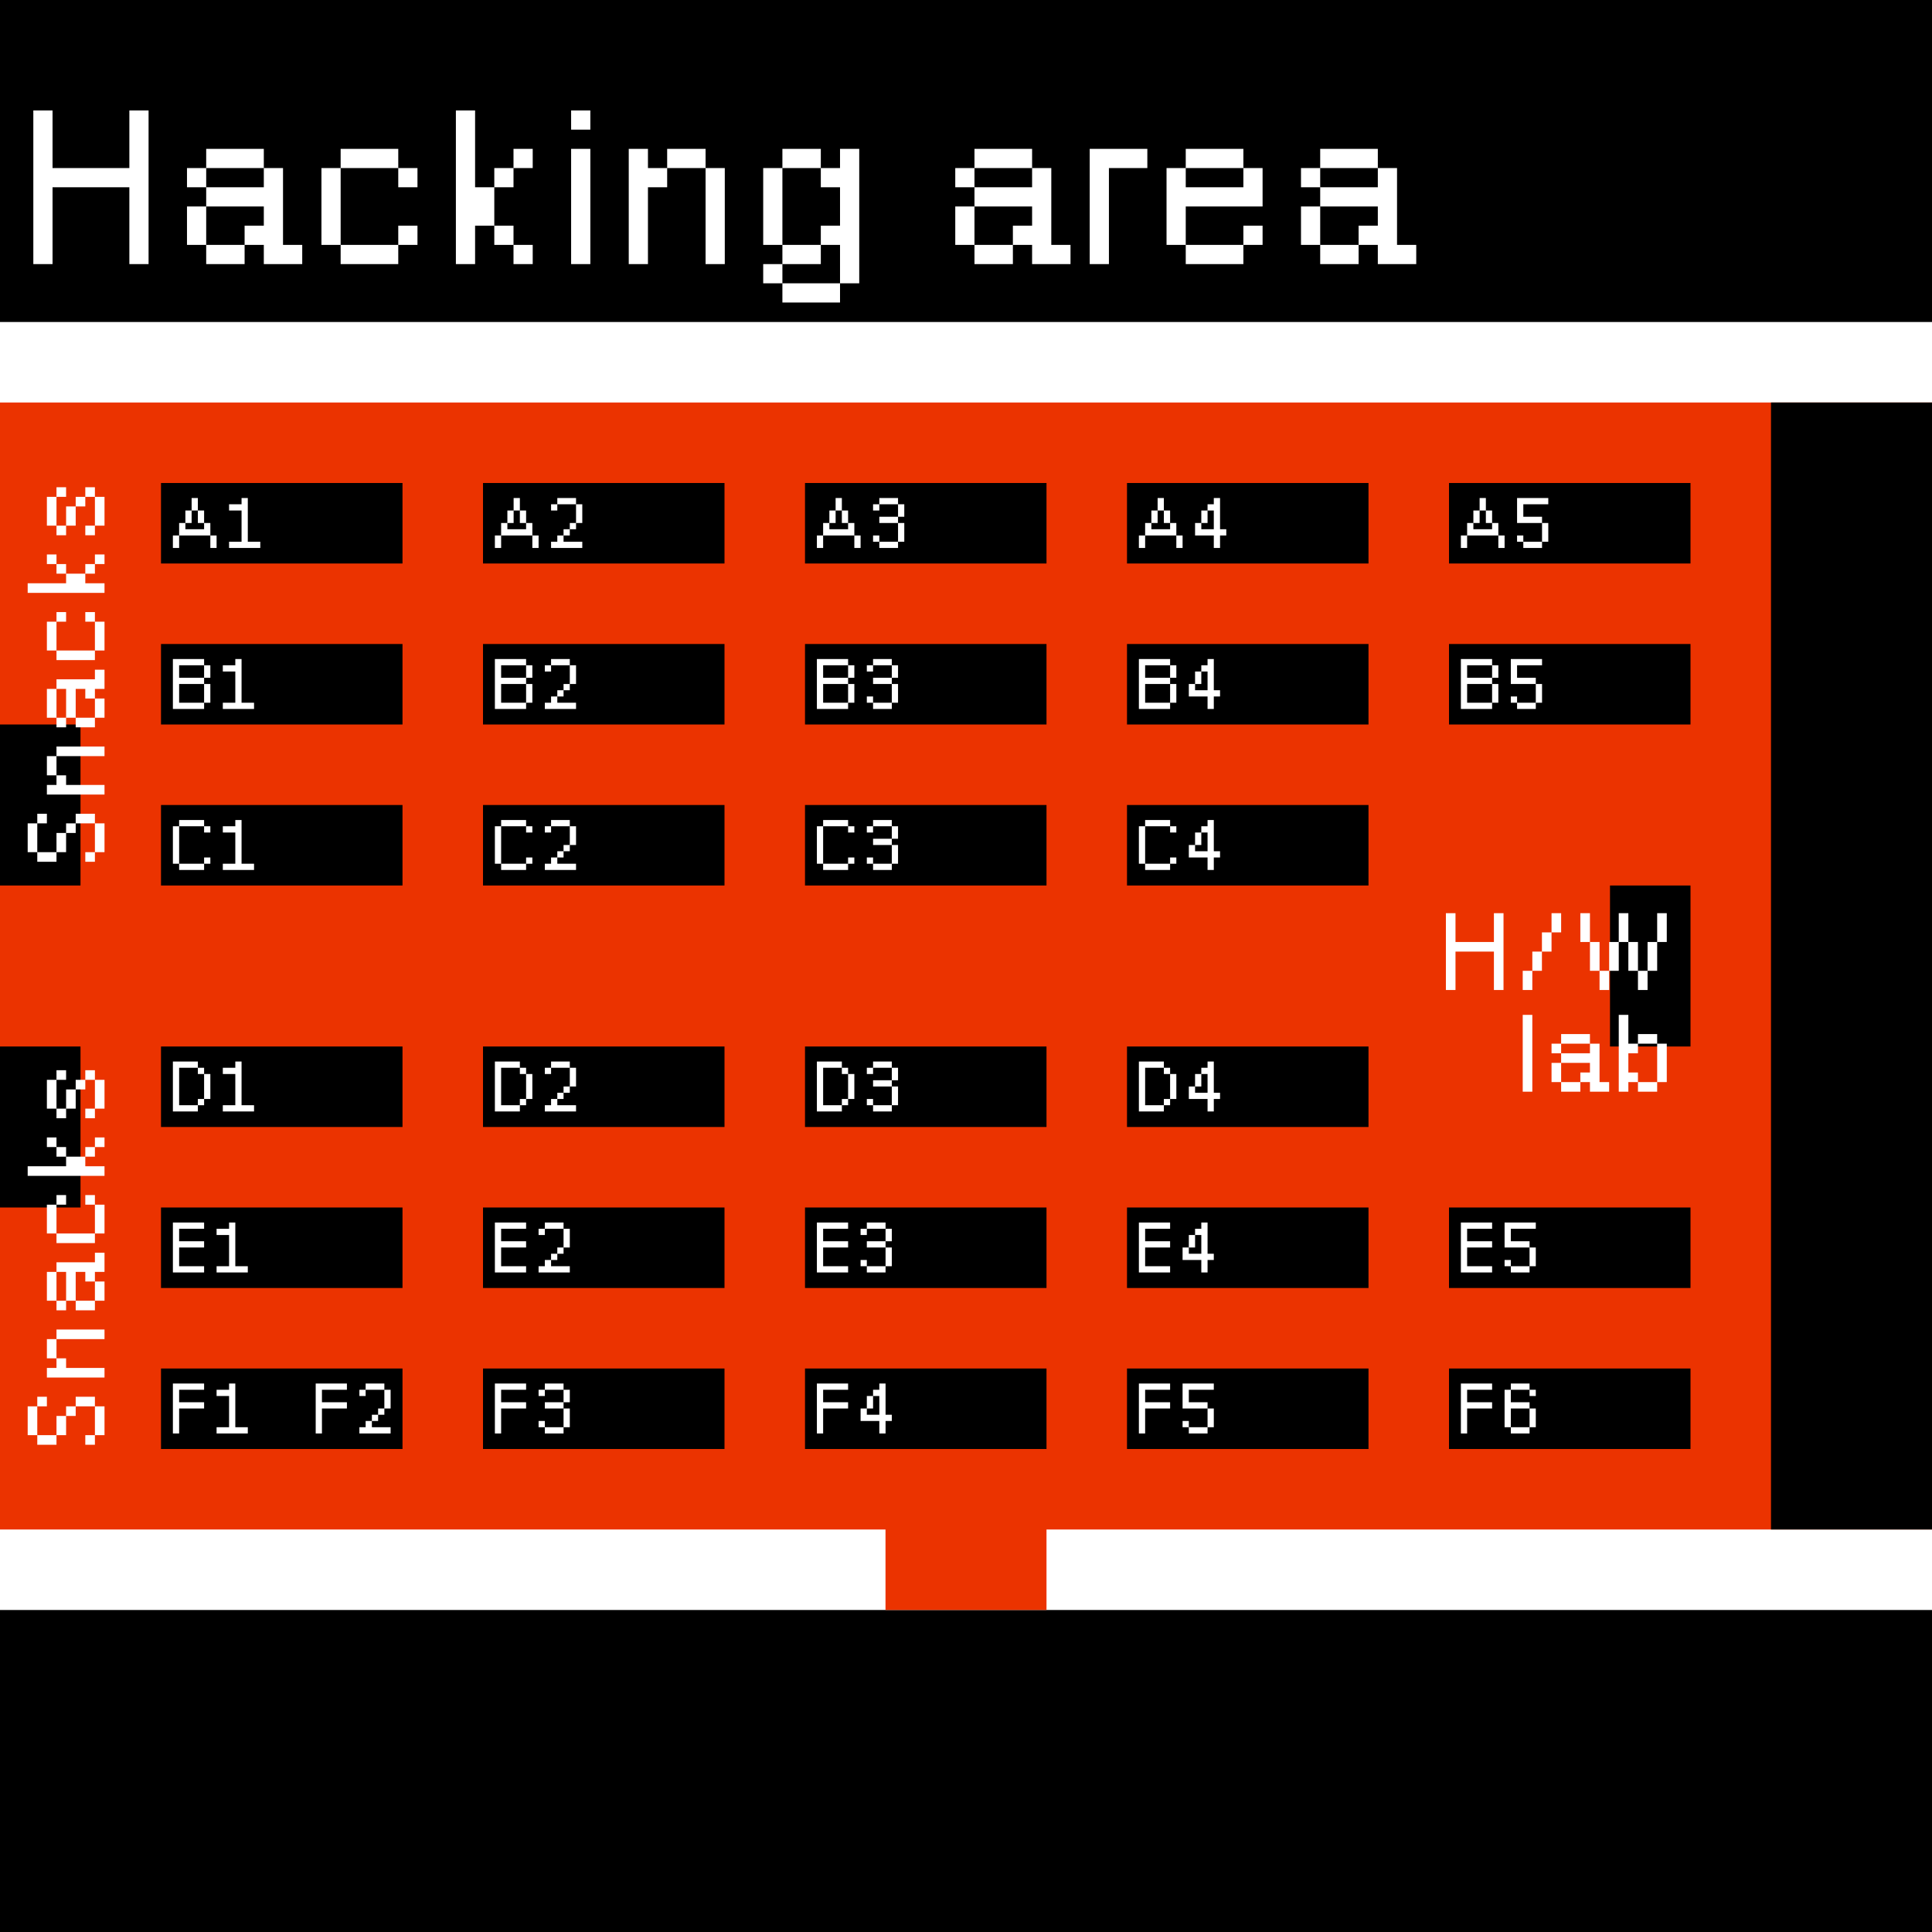
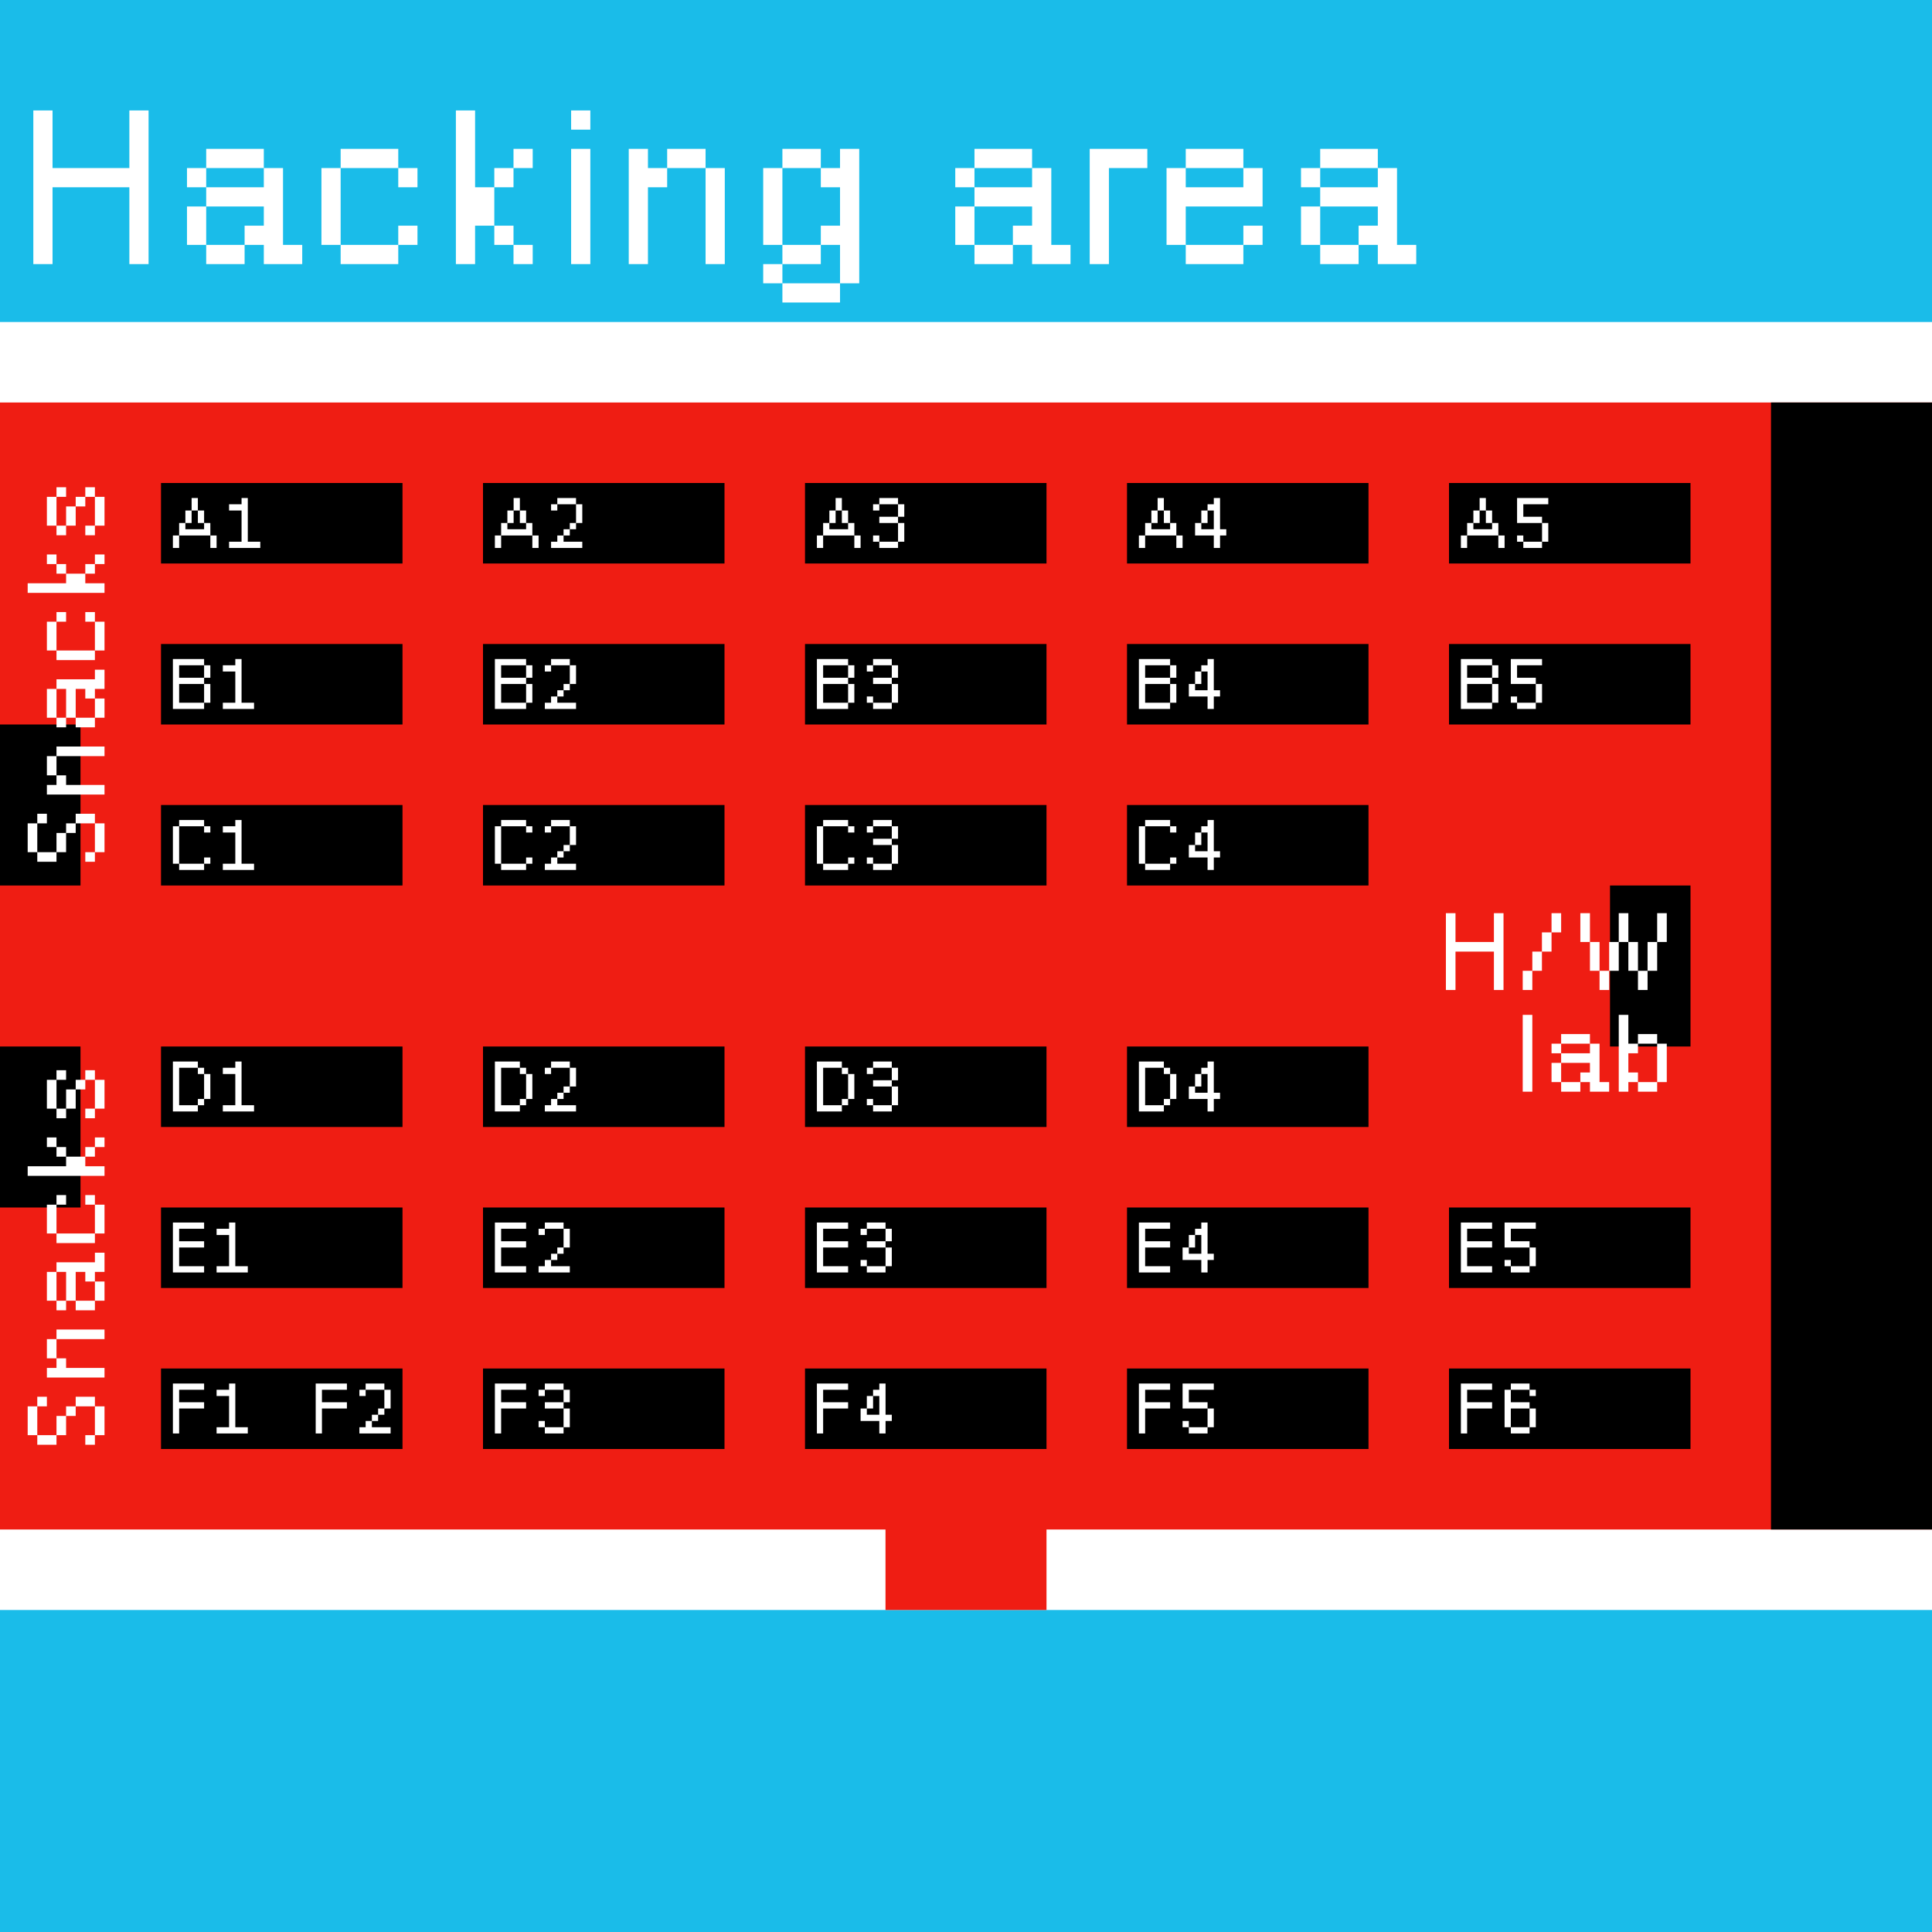
<svg xmlns="http://www.w3.org/2000/svg" version="1.1" viewBox="0 0 684 684" preserveAspectRatio="xMinYMin">
  <defs />
  <g stroke="none" stroke-opacity="1" stroke-dasharray="none" fill="none" fill-opacity="1">
    <g>
-       <rect x="0" y="0" width="684" height="684" fill="black" />
+       <rect x="0" y="0" width="684" height="684" fill="#1abce9" />
      <rect x="5684342e-20" y="114" width="684" height="456" fill="white" />
-       <path d="M 5684342e-20 142.5 L 5684342e-20 541.5 L 313.5 541.5 L 313.5 570 L 370.5 570 L 370.5 541.5 L 684 541.5 L 684 142.5 Z" fill="#eb3300" />
+       <path d="M 5684342e-20 142.5 L 5684342e-20 541.5 L 313.5 541.5 L 313.5 570 L 370.5 570 L 370.5 541.5 L 684 541.5 L 684 142.5 Z" fill="#ef1d13" />
      <rect x="57" y="171" width="85.5" height="28.5" fill="black" />
      <rect x="57" y="228" width="85.5" height="28.5" fill="black" />
      <rect x="57" y="427.5" width="85.5" height="28.5" fill="black" />
      <rect x="171" y="171" width="85.5" height="28.5" fill="black" />
      <rect x="285" y="171" width="85.5" height="28.5" fill="black" />
      <rect x="399" y="171" width="85.5" height="28.5" fill="black" />
      <rect x="513" y="171" width="85.5" height="28.5" fill="black" />
      <rect x="171" y="228" width="85.5" height="28.5" fill="black" />
      <rect x="285" y="228" width="85.5" height="28.5" fill="black" />
      <rect x="399" y="228" width="85.5" height="28.5" fill="black" />
      <rect x="513" y="228" width="85.5" height="28.5" fill="black" />
      <rect x="171" y="285" width="85.5" height="28.5" fill="black" />
      <rect x="285" y="285" width="85.5" height="28.5" fill="black" />
      <rect x="399" y="285" width="85.5" height="28.5" fill="black" />
      <rect x="171" y="370.5" width="85.5" height="28.5" fill="black" />
      <rect x="285" y="370.5" width="85.5" height="28.5" fill="black" />
      <rect x="399" y="370.5" width="85.5" height="28.5" fill="black" />
      <rect x="171" y="427.5" width="85.5" height="28.5" fill="black" />
      <rect x="285" y="427.5" width="85.5" height="28.5" fill="black" />
      <rect x="399" y="427.5" width="85.5" height="28.5" fill="black" />
      <rect x="513" y="427.5" width="85.5" height="28.5" fill="black" />
      <rect x="171" y="484.5" width="85.5" height="28.5" fill="black" />
      <rect x="285" y="484.5" width="85.5" height="28.5" fill="black" />
      <rect x="399" y="484.5" width="85.5" height="28.5" fill="black" />
      <rect x="17763568e-22" y="256.5" width="28.5" height="57" fill="black" />
      <rect x="17763568e-22" y="370.5" width="28.5" height="57" fill="black" />
      <rect x="570" y="313.5" width="28.5" height="57" fill="black" />
      <rect x="627" y="142.5" width="57" height="399" fill="black" />
      <path d="M 45.8 93.5 L 52.6 93.5 L 52.6 39.1 L 45.8 39.1 L 45.8 59.5 L 18.6 59.5 L 18.6 39.1 L 11.8 39.1 L 11.8 93.5 L 18.6 93.5 L 18.6 66.3 L 45.8 66.3 Z" fill="white" />
      <path d="M 66.2 66.3 L 73 66.3 L 73 73.1 L 93.4 73.1 L 93.4 79.9 L 86.6 79.9 L 86.6 86.7 L 93.4 86.7 L 93.4 93.5 L 107 93.5 L 107 86.7 L 100.2 86.7 L 100.2 59.5 L 93.4 59.5 L 93.4 52.7 L 73 52.7 L 73 59.5 L 66.2 59.5 Z M 66.2 86.7 L 73 86.7 L 73 93.5 L 86.6 93.5 L 86.6 86.7 L 73 86.7 L 73 73.1 L 66.2 73.1 Z M 73 59.5 L 93.4 59.5 L 93.4 66.3 L 73 66.3 Z" fill="white" />
      <path d="M 113.8 86.7 L 120.6 86.7 L 120.6 93.5 L 141 93.5 L 141 86.7 L 120.6 86.7 L 120.6 59.5 L 113.8 59.5 Z M 147.8 59.5 L 141 59.5 L 141 52.7 L 120.6 52.7 L 120.6 59.5 L 141 59.5 L 141 66.3 L 147.8 66.3 Z M 147.8 79.9 L 141 79.9 L 141 86.7 L 147.8 86.7 Z" fill="white" />
      <path d="M 168.2 79.9 L 175 79.9 L 175 86.7 L 181.8 86.7 L 181.8 93.5 L 188.6 93.5 L 188.6 86.7 L 181.8 86.7 L 181.8 79.9 L 175 79.9 L 175 66.3 L 168.2 66.3 L 168.2 39.1 L 161.4 39.1 L 161.4 93.5 L 168.2 93.5 Z M 175 66.3 L 181.8 66.3 L 181.8 59.5 L 175 59.5 Z M 181.8 59.5 L 188.6 59.5 L 188.6 52.7 L 181.8 52.7 Z" fill="white" />
      <path d="M 202.2 93.5 L 209 93.5 L 209 52.7 L 202.2 52.7 Z M 202.2 45.9 L 209 45.9 L 209 39.1 L 202.2 39.1 Z" fill="white" />
      <path d="M 229.4 66.3 L 236.2 66.3 L 236.2 59.5 L 229.4 59.5 L 229.4 52.7 L 222.6 52.7 L 222.6 93.5 L 229.4 93.5 Z M 249.8 93.5 L 256.6 93.5 L 256.6 59.5 L 249.8 59.5 L 249.8 52.7 L 236.2 52.7 L 236.2 59.5 L 249.8 59.5 Z" fill="white" />
      <path d="M 297.4 79.9 L 290.6 79.9 L 290.6 86.7 L 297.4 86.7 L 297.4 100.3 L 304.2 100.3 L 304.2 52.7 L 297.4 52.7 L 297.4 59.5 L 290.6 59.5 L 290.6 52.7 L 277 52.7 L 277 59.5 L 290.6 59.5 L 290.6 66.3 L 297.4 66.3 Z M 290.6 86.7 L 277 86.7 L 277 59.5 L 270.2 59.5 L 270.2 86.7 L 277 86.7 L 277 93.5 L 290.6 93.5 Z M 277 93.5 L 270.2 93.5 L 270.2 100.3 L 277 100.3 L 277 107.1 L 297.4 107.1 L 297.4 100.3 L 277 100.3 Z" fill="white" />
      <path d="M 338.2 66.3 L 345 66.3 L 345 73.1 L 365.4 73.1 L 365.4 79.9 L 358.6 79.9 L 358.6 86.7 L 365.4 86.7 L 365.4 93.5 L 379 93.5 L 379 86.7 L 372.2 86.7 L 372.2 59.5 L 365.4 59.5 L 365.4 52.7 L 345 52.7 L 345 59.5 L 338.2 59.5 Z M 338.2 86.7 L 345 86.7 L 345 93.5 L 358.6 93.5 L 358.6 86.7 L 345 86.7 L 345 73.1 L 338.2 73.1 Z M 345 59.5 L 365.4 59.5 L 365.4 66.3 L 345 66.3 Z" fill="white" />
      <path d="M 385.8 93.5 L 392.6 93.5 L 392.6 59.5 L 406.2 59.5 L 406.2 52.7 L 385.8 52.7 Z" fill="white" />
      <path d="M 447 59.5 L 440.2 59.5 L 440.2 52.7 L 419.8 52.7 L 419.8 59.5 L 440.2 59.5 L 440.2 66.3 L 419.8 66.3 L 419.8 59.5 L 413 59.5 L 413 86.7 L 419.8 86.7 L 419.8 93.5 L 440.2 93.5 L 440.2 86.7 L 419.8 86.7 L 419.8 73.1 L 447 73.1 Z M 447 79.9 L 440.2 79.9 L 440.2 86.7 L 447 86.7 Z" fill="white" />
      <path d="M 460.6 66.3 L 467.4 66.3 L 467.4 73.1 L 487.8 73.1 L 487.8 79.9 L 481 79.9 L 481 86.7 L 487.8 86.7 L 487.8 93.5 L 501.4 93.5 L 501.4 86.7 L 494.6 86.7 L 494.6 59.5 L 487.8 59.5 L 487.8 52.7 L 467.4 52.7 L 467.4 59.5 L 460.6 59.5 Z M 460.6 86.7 L 467.4 86.7 L 467.4 93.5 L 481 93.5 L 481 86.7 L 467.4 86.7 L 467.4 73.1 L 460.6 73.1 Z M 467.4 59.5 L 487.8 59.5 L 487.8 66.3 L 467.4 66.3 Z" fill="white" />
      <path d="M 23.4 291.5 L 23.4 294.9 L 20 294.9 L 20 301.7 L 13.2 301.7 L 13.2 305.1 L 20 305.1 L 20 301.7 L 23.4 301.7 L 23.4 294.9 L 26.8 294.9 L 26.8 291.5 L 33.6 291.5 L 33.6 288.1 L 26.8 288.1 L 26.8 291.5 Z M 13.2 288.1 L 13.2 291.5 L 9.8 291.5 L 9.8 301.7 L 13.2 301.7 L 13.2 291.5 L 16.6 291.5 L 16.6 288.1 Z M 30.2 301.7 L 30.2 305.1 L 33.6 305.1 L 33.6 301.7 L 37 301.7 L 37 291.5 L 33.6 291.5 L 33.6 301.7 Z" fill="white" />
      <path d="M 23.4 277.9 L 23.4 274.5 L 20 274.5 L 20 277.9 L 16.6 277.9 L 16.6 281.3 L 37 281.3 L 37 277.9 Z M 37 267.7 L 37 264.3 L 20 264.3 L 20 267.7 L 16.6 267.7 L 16.6 274.5 L 20 274.5 L 20 267.7 Z" fill="white" />
      <path d="M 23.4 257.5 L 23.4 254.1 L 26.8 254.1 L 26.8 243.9 L 30.2 243.9 L 30.2 247.3 L 33.6 247.3 L 33.6 243.9 L 37 243.9 L 37 237.1 L 33.6 237.1 L 33.6 240.5 L 20 240.5 L 20 243.9 L 16.6 243.9 L 16.6 254.1 L 20 254.1 L 20 257.5 Z M 33.6 257.5 L 33.6 254.1 L 37 254.1 L 37 247.3 L 33.6 247.3 L 33.6 254.1 L 26.8 254.1 L 26.8 257.5 Z M 20 254.1 L 20 243.9 L 23.4 243.9 L 23.4 254.1 Z" fill="white" />
      <path d="M 33.6 233.7 L 33.6 230.3 L 37 230.3 L 37 220.1 L 33.6 220.1 L 33.6 230.3 L 20 230.3 L 20 233.7 Z M 20 216.7 L 20 220.1 L 16.6 220.1 L 16.6 230.3 L 20 230.3 L 20 220.1 L 23.4 220.1 L 23.4 216.7 Z M 30.2 216.7 L 30.2 220.1 L 33.6 220.1 L 33.6 216.7 Z" fill="white" />
      <path d="M 30.2 206.5 L 30.2 203.1 L 33.6 203.1 L 33.6 199.7 L 37 199.7 L 37 196.3 L 33.6 196.3 L 33.6 199.7 L 30.2 199.7 L 30.2 203.1 L 23.4 203.1 L 23.4 206.5 L 9.8 206.5 L 9.8 209.9 L 37 209.9 L 37 206.5 Z M 23.4 203.1 L 23.4 199.7 L 20 199.7 L 20 203.1 Z M 20 199.7 L 20 196.3 L 16.6 196.3 L 16.6 199.7 Z" fill="white" />
      <path d="M 26.8 186.1 L 26.8 179.3 L 30.2 179.3 L 30.2 175.9 L 33.6 175.9 L 33.6 172.5 L 30.2 172.5 L 30.2 175.9 L 26.8 175.9 L 26.8 179.3 L 23.4 179.3 L 23.4 186.1 L 20 186.1 L 20 189.5 L 23.4 189.5 L 23.4 186.1 Z M 20 172.5 L 20 175.9 L 16.6 175.9 L 16.6 186.1 L 20 186.1 L 20 175.9 L 23.4 175.9 L 23.4 172.5 Z M 33.6 189.5 L 33.6 186.1 L 37 186.1 L 37 175.9 L 33.6 175.9 L 33.6 186.1 L 30.2 186.1 L 30.2 189.5 Z" fill="white" />
      <path d="M 23.4 497.9 L 23.4 501.3 L 20 501.3 L 20 508.1 L 13.2 508.1 L 13.2 511.5 L 20 511.5 L 20 508.1 L 23.4 508.1 L 23.4 501.3 L 26.8 501.3 L 26.8 497.9 L 33.6 497.9 L 33.6 494.5 L 26.8 494.5 L 26.8 497.9 Z M 13.2 494.5 L 13.2 497.9 L 9.8 497.9 L 9.8 508.1 L 13.2 508.1 L 13.2 497.9 L 16.6 497.9 L 16.6 494.5 Z M 30.2 508.1 L 30.2 511.5 L 33.6 511.5 L 33.6 508.1 L 37 508.1 L 37 497.9 L 33.6 497.9 L 33.6 508.1 Z" fill="white" />
      <path d="M 23.4 484.3 L 23.4 480.9 L 20 480.9 L 20 484.3 L 16.6 484.3 L 16.6 487.7 L 37 487.7 L 37 484.3 Z M 37 474.1 L 37 470.7 L 20 470.7 L 20 474.1 L 16.6 474.1 L 16.6 480.9 L 20 480.9 L 20 474.1 Z" fill="white" />
      <path d="M 23.4 463.9 L 23.4 460.5 L 26.8 460.5 L 26.8 450.3 L 30.2 450.3 L 30.2 453.7 L 33.6 453.7 L 33.6 450.3 L 37 450.3 L 37 443.5 L 33.6 443.5 L 33.6 446.9 L 20 446.9 L 20 450.3 L 16.6 450.3 L 16.6 460.5 L 20 460.5 L 20 463.9 Z M 33.6 463.9 L 33.6 460.5 L 37 460.5 L 37 453.7 L 33.6 453.7 L 33.6 460.5 L 26.8 460.5 L 26.8 463.9 Z M 20 460.5 L 20 450.3 L 23.4 450.3 L 23.4 460.5 Z" fill="white" />
      <path d="M 33.6 440.1 L 33.6 436.7 L 37 436.7 L 37 426.5 L 33.6 426.5 L 33.6 436.7 L 20 436.7 L 20 440.1 Z M 20 423.1 L 20 426.5 L 16.6 426.5 L 16.6 436.7 L 20 436.7 L 20 426.5 L 23.4 426.5 L 23.4 423.1 Z M 30.2 423.1 L 30.2 426.5 L 33.6 426.5 L 33.6 423.1 Z" fill="white" />
      <path d="M 30.2 412.9 L 30.2 409.5 L 33.6 409.5 L 33.6 406.1 L 37 406.1 L 37 402.7 L 33.6 402.7 L 33.6 406.1 L 30.2 406.1 L 30.2 409.5 L 23.4 409.5 L 23.4 412.9 L 9.8 412.9 L 9.8 416.3 L 37 416.3 L 37 412.9 Z M 23.4 409.5 L 23.4 406.1 L 20 406.1 L 20 409.5 Z M 20 406.1 L 20 402.7 L 16.6 402.7 L 16.6 406.1 Z" fill="white" />
      <path d="M 26.8 392.5 L 26.8 385.7 L 30.2 385.7 L 30.2 382.3 L 33.6 382.3 L 33.6 378.9 L 30.2 378.9 L 30.2 382.3 L 26.8 382.3 L 26.8 385.7 L 23.4 385.7 L 23.4 392.5 L 20 392.5 L 20 395.9 L 23.4 395.9 L 23.4 392.5 Z M 20 378.9 L 20 382.3 L 16.6 382.3 L 16.6 392.5 L 20 392.5 L 20 382.3 L 23.4 382.3 L 23.4 378.9 Z M 33.6 395.9 L 33.6 392.5 L 37 392.5 L 37 382.3 L 33.6 382.3 L 33.6 392.5 L 30.2 392.5 L 30.2 395.9 Z" fill="white" />
      <path d="M 63.42 189.58 L 74.47 189.58 L 74.47 194 L 76.68 194 L 76.68 189.58 L 74.47 189.58 L 74.47 185.16 L 72.26 185.16 L 72.26 180.74 L 70.05 180.74 L 70.05 176.32 L 67.84 176.32 L 67.84 180.74 L 70.05 180.74 L 70.05 185.16 L 72.26 185.16 L 72.26 187.37 L 65.63 187.37 L 65.63 185.16 L 63.42 185.16 Z M 61.21 194 L 63.42 194 L 63.42 189.58 L 61.21 189.58 Z M 65.63 185.16 L 67.84 185.16 L 67.84 180.74 L 65.63 180.74 Z" fill="white" />
      <path d="M 92.15 191.79 L 87.73 191.79 L 87.73 176.32 L 85.52 176.32 L 85.52 178.53 L 81.1 178.53 L 81.1 180.74 L 85.52 180.74 L 85.52 191.79 L 81.1 191.79 L 81.1 194 L 92.15 194 Z" fill="white" />
      <path d="M 63.42 235.53 L 72.26 235.53 L 72.26 239.95 L 74.47 239.95 L 74.47 235.53 L 72.26 235.53 L 72.26 233.32 L 61.21 233.32 L 61.21 251 L 72.26 251 L 72.26 248.79 L 63.42 248.79 L 63.42 242.16 L 72.26 242.16 L 72.26 248.79 L 74.47 248.79 L 74.47 242.16 L 72.26 242.16 L 72.26 239.95 L 63.42 239.95 Z" fill="white" />
      <path d="M 89.94 248.79 L 85.52 248.79 L 85.52 233.32 L 83.31 233.32 L 83.31 235.53 L 78.89 235.53 L 78.89 237.74 L 83.31 237.74 L 83.31 248.79 L 78.89 248.79 L 78.89 251 L 89.94 251 Z" fill="white" />
      <path d="M 186.26 305.79 L 177.42 305.79 L 177.42 292.53 L 175.21 292.53 L 175.21 305.79 L 177.42 305.79 L 177.42 308 L 186.26 308 Z M 188.47 292.53 L 186.26 292.53 L 186.26 290.32 L 177.42 290.32 L 177.42 292.53 L 186.26 292.53 L 186.26 294.74 L 188.47 294.74 Z M 188.47 303.58 L 186.26 303.58 L 186.26 305.79 L 188.47 305.79 Z" fill="white" />
      <path d="M 195.1 292.53 L 201.73 292.53 L 201.73 299.16 L 203.94 299.16 L 203.94 292.53 L 201.73 292.53 L 201.73 290.32 L 195.1 290.32 Z M 192.89 308 L 203.94 308 L 203.94 305.79 L 197.31 305.79 L 197.31 303.58 L 195.1 303.58 L 195.1 305.79 L 192.89 305.79 Z M 197.31 303.58 L 199.52 303.58 L 199.52 301.37 L 197.31 301.37 Z M 199.52 301.37 L 201.73 301.37 L 201.73 299.16 L 199.52 299.16 Z M 192.89 294.74 L 195.1 294.74 L 195.1 292.53 L 192.89 292.53 Z" fill="white" />
      <path d="M 177.42 235.53 L 186.26 235.53 L 186.26 239.95 L 188.47 239.95 L 188.47 235.53 L 186.26 235.53 L 186.26 233.32 L 175.21 233.32 L 175.21 251 L 186.26 251 L 186.26 248.79 L 177.42 248.79 L 177.42 242.16 L 186.26 242.16 L 186.26 248.79 L 188.47 248.79 L 188.47 242.16 L 186.26 242.16 L 186.26 239.95 L 177.42 239.95 Z" fill="white" />
      <path d="M 195.1 235.53 L 201.73 235.53 L 201.73 242.16 L 203.94 242.16 L 203.94 235.53 L 201.73 235.53 L 201.73 233.32 L 195.1 233.32 Z M 192.89 251 L 203.94 251 L 203.94 248.79 L 197.31 248.79 L 197.31 246.58 L 195.1 246.58 L 195.1 248.79 L 192.89 248.79 Z M 197.31 246.58 L 199.52 246.58 L 199.52 244.37 L 197.31 244.37 Z M 199.52 244.37 L 201.73 244.37 L 201.73 242.16 L 199.52 242.16 Z M 192.89 237.74 L 195.1 237.74 L 195.1 235.53 L 192.89 235.53 Z" fill="white" />
      <path d="M 177.42 189.58 L 188.47 189.58 L 188.47 194 L 190.68 194 L 190.68 189.58 L 188.47 189.58 L 188.47 185.16 L 186.26 185.16 L 186.26 180.74 L 184.05 180.74 L 184.05 176.32 L 181.84 176.32 L 181.84 180.74 L 184.05 180.74 L 184.05 185.16 L 186.26 185.16 L 186.26 187.37 L 179.63 187.37 L 179.63 185.16 L 177.42 185.16 Z M 175.21 194 L 177.42 194 L 177.42 189.58 L 175.21 189.58 Z M 179.63 185.16 L 181.84 185.16 L 181.84 180.74 L 179.63 180.74 Z" fill="white" />
      <path d="M 197.31 178.53 L 203.94 178.53 L 203.94 185.16 L 206.15 185.16 L 206.15 178.53 L 203.94 178.53 L 203.94 176.32 L 197.31 176.32 Z M 195.1 194 L 206.15 194 L 206.15 191.79 L 199.52 191.79 L 199.52 189.58 L 197.31 189.58 L 197.31 191.79 L 195.1 191.79 Z M 199.52 189.58 L 201.73 189.58 L 201.73 187.37 L 199.52 187.37 Z M 201.73 187.37 L 203.94 187.37 L 203.94 185.16 L 201.73 185.16 Z M 195.1 180.74 L 197.31 180.74 L 197.31 178.53 L 195.1 178.53 Z" fill="white" />
      <path d="M 291.42 189.58 L 302.47 189.58 L 302.47 194 L 304.68 194 L 304.68 189.58 L 302.47 189.58 L 302.47 185.16 L 300.26 185.16 L 300.26 180.74 L 298.05 180.74 L 298.05 176.32 L 295.84 176.32 L 295.84 180.74 L 298.05 180.74 L 298.05 185.16 L 300.26 185.16 L 300.26 187.37 L 293.63 187.37 L 293.63 185.16 L 291.42 185.16 Z M 289.21 194 L 291.42 194 L 291.42 189.58 L 289.21 189.58 Z M 293.63 185.16 L 295.84 185.16 L 295.84 180.74 L 293.63 180.74 Z" fill="white" />
      <path d="M 317.94 191.79 L 320.15 191.79 L 320.15 185.16 L 317.94 185.16 L 317.94 182.95 L 311.31 182.95 L 311.31 185.16 L 317.94 185.16 Z M 311.31 178.53 L 317.94 178.53 L 317.94 182.95 L 320.15 182.95 L 320.15 178.53 L 317.94 178.53 L 317.94 176.32 L 311.31 176.32 Z M 309.1 191.79 L 311.31 191.79 L 311.31 194 L 317.94 194 L 317.94 191.79 L 311.31 191.79 L 311.31 189.58 L 309.1 189.58 Z M 309.1 180.74 L 311.31 180.74 L 311.31 178.53 L 309.1 178.53 Z" fill="white" />
      <path d="M 291.42 235.53 L 300.26 235.53 L 300.26 239.95 L 302.47 239.95 L 302.47 235.53 L 300.26 235.53 L 300.26 233.32 L 289.21 233.32 L 289.21 251 L 300.26 251 L 300.26 248.79 L 291.42 248.79 L 291.42 242.16 L 300.26 242.16 L 300.26 248.79 L 302.47 248.79 L 302.47 242.16 L 300.26 242.16 L 300.26 239.95 L 291.42 239.95 Z" fill="white" />
      <path d="M 315.73 248.79 L 317.94 248.79 L 317.94 242.16 L 315.73 242.16 L 315.73 239.95 L 309.1 239.95 L 309.1 242.16 L 315.73 242.16 Z M 309.1 235.53 L 315.73 235.53 L 315.73 239.95 L 317.94 239.95 L 317.94 235.53 L 315.73 235.53 L 315.73 233.32 L 309.1 233.32 Z M 306.89 248.79 L 309.1 248.79 L 309.1 251 L 315.73 251 L 315.73 248.79 L 309.1 248.79 L 309.1 246.58 L 306.89 246.58 Z M 306.89 237.74 L 309.1 237.74 L 309.1 235.53 L 306.89 235.53 Z" fill="white" />
      <path d="M 300.26 305.79 L 291.42 305.79 L 291.42 292.53 L 289.21 292.53 L 289.21 305.79 L 291.42 305.79 L 291.42 308 L 300.26 308 Z M 302.47 292.53 L 300.26 292.53 L 300.26 290.32 L 291.42 290.32 L 291.42 292.53 L 300.26 292.53 L 300.26 294.74 L 302.47 294.74 Z M 302.47 303.58 L 300.26 303.58 L 300.26 305.79 L 302.47 305.79 Z" fill="white" />
      <path d="M 315.73 305.79 L 317.94 305.79 L 317.94 299.16 L 315.73 299.16 L 315.73 296.95 L 309.1 296.95 L 309.1 299.16 L 315.73 299.16 Z M 309.1 292.53 L 315.73 292.53 L 315.73 296.95 L 317.94 296.95 L 317.94 292.53 L 315.73 292.53 L 315.73 290.32 L 309.1 290.32 Z M 306.89 305.79 L 309.1 305.79 L 309.1 308 L 315.73 308 L 315.73 305.79 L 309.1 305.79 L 309.1 303.58 L 306.89 303.58 Z M 306.89 294.74 L 309.1 294.74 L 309.1 292.53 L 306.89 292.53 Z" fill="white" />
      <path d="M 414.26 305.79 L 405.42 305.79 L 405.42 292.53 L 403.21 292.53 L 403.21 305.79 L 405.42 305.79 L 405.42 308 L 414.26 308 Z M 416.47 292.53 L 414.26 292.53 L 414.26 290.32 L 405.42 290.32 L 405.42 292.53 L 414.26 292.53 L 414.26 294.74 L 416.47 294.74 Z M 416.47 303.58 L 414.26 303.58 L 414.26 305.79 L 416.47 305.79 Z" fill="white" />
      <path d="M 425.31 294.74 L 427.52 294.74 L 427.52 301.37 L 423.1 301.37 L 423.1 299.16 L 420.89 299.16 L 420.89 303.58 L 427.52 303.58 L 427.52 308 L 429.73 308 L 429.73 303.58 L 431.94 303.58 L 431.94 301.37 L 429.73 301.37 L 429.73 290.32 L 427.52 290.32 L 427.52 292.53 L 425.31 292.53 Z M 423.1 299.16 L 425.31 299.16 L 425.31 294.74 L 423.1 294.74 Z" fill="white" />
      <path d="M 405.42 235.53 L 414.26 235.53 L 414.26 239.95 L 416.47 239.95 L 416.47 235.53 L 414.26 235.53 L 414.26 233.32 L 403.21 233.32 L 403.21 251 L 414.26 251 L 414.26 248.79 L 405.42 248.79 L 405.42 242.16 L 414.26 242.16 L 414.26 248.79 L 416.47 248.79 L 416.47 242.16 L 414.26 242.16 L 414.26 239.95 L 405.42 239.95 Z" fill="white" />
      <path d="M 425.31 237.74 L 427.52 237.74 L 427.52 244.37 L 423.1 244.37 L 423.1 242.16 L 420.89 242.16 L 420.89 246.58 L 427.52 246.58 L 427.52 251 L 429.73 251 L 429.73 246.58 L 431.94 246.58 L 431.94 244.37 L 429.73 244.37 L 429.73 233.32 L 427.52 233.32 L 427.52 235.53 L 425.31 235.53 Z M 423.1 242.16 L 425.31 242.16 L 425.31 237.74 L 423.1 237.74 Z" fill="white" />
      <path d="M 405.42 189.58 L 416.47 189.58 L 416.47 194 L 418.68 194 L 418.68 189.58 L 416.47 189.58 L 416.47 185.16 L 414.26 185.16 L 414.26 180.74 L 412.05 180.74 L 412.05 176.32 L 409.84 176.32 L 409.84 180.74 L 412.05 180.74 L 412.05 185.16 L 414.26 185.16 L 414.26 187.37 L 407.63 187.37 L 407.63 185.16 L 405.42 185.16 Z M 403.21 194 L 405.42 194 L 405.42 189.58 L 403.21 189.58 Z M 407.63 185.16 L 409.84 185.16 L 409.84 180.74 L 407.63 180.74 Z" fill="white" />
      <path d="M 427.52 180.74 L 429.73 180.74 L 429.73 187.37 L 425.31 187.37 L 425.31 185.16 L 423.1 185.16 L 423.1 189.58 L 429.73 189.58 L 429.73 194 L 431.94 194 L 431.94 189.58 L 434.15 189.58 L 434.15 187.37 L 431.94 187.37 L 431.94 176.32 L 429.73 176.32 L 429.73 178.53 L 427.52 178.53 Z M 425.31 185.16 L 427.52 185.16 L 427.52 180.74 L 425.31 180.74 Z" fill="white" />
      <path d="M 519.42 189.58 L 530.47 189.58 L 530.47 194 L 532.68 194 L 532.68 189.58 L 530.47 189.58 L 530.47 185.16 L 528.26 185.16 L 528.26 180.74 L 526.05 180.74 L 526.05 176.32 L 523.84 176.32 L 523.84 180.74 L 526.05 180.74 L 526.05 185.16 L 528.26 185.16 L 528.26 187.37 L 521.63 187.37 L 521.63 185.16 L 519.42 185.16 Z M 517.21 194 L 519.42 194 L 519.42 189.58 L 517.21 189.58 Z M 521.63 185.16 L 523.84 185.16 L 523.84 180.74 L 521.63 180.74 Z" fill="white" />
      <path d="M 539.31 178.53 L 548.15 178.53 L 548.15 176.32 L 537.1 176.32 L 537.1 185.16 L 545.94 185.16 L 545.94 191.79 L 548.15 191.79 L 548.15 185.16 L 545.94 185.16 L 545.94 182.95 L 539.31 182.95 Z M 537.1 191.79 L 539.31 191.79 L 539.31 194 L 545.94 194 L 545.94 191.79 L 539.31 191.79 L 539.31 189.58 L 537.1 189.58 Z" fill="white" />
      <path d="M 528.9 350.5 L 532.3 350.5 L 532.3 323.3 L 528.9 323.3 L 528.9 333.5 L 515.3 333.5 L 515.3 323.3 L 511.9 323.3 L 511.9 350.5 L 515.3 350.5 L 515.3 336.9 L 528.9 336.9 Z" fill="white" />
      <path d="M 539.1 350.5 L 542.5 350.5 L 542.5 343.7 L 539.1 343.7 Z M 552.7 323.3 L 549.3 323.3 L 549.3 330.1 L 552.7 330.1 Z M 549.3 330.1 L 545.9 330.1 L 545.9 336.9 L 549.3 336.9 Z M 545.9 336.9 L 542.5 336.9 L 542.5 343.7 L 545.9 343.7 Z" fill="white" />
      <path d="M 562.9 343.7 L 566.3 343.7 L 566.3 350.5 L 569.7 350.5 L 569.7 343.7 L 566.3 343.7 L 566.3 333.5 L 562.9 333.5 L 562.9 323.3 L 559.5 323.3 L 559.5 333.5 L 562.9 333.5 Z M 576.5 343.7 L 579.9 343.7 L 579.9 350.5 L 583.3 350.5 L 583.3 343.7 L 579.9 343.7 L 579.9 333.5 L 576.5 333.5 L 576.5 323.3 L 573.1 323.3 L 573.1 333.5 L 576.5 333.5 Z M 590.1 323.3 L 586.7 323.3 L 586.7 333.5 L 590.1 333.5 Z M 573.1 333.5 L 569.7 333.5 L 569.7 343.7 L 573.1 343.7 Z M 586.7 333.5 L 583.3 333.5 L 583.3 343.7 L 586.7 343.7 Z" fill="white" />
      <rect x="539.1" y="359.3" width="3.4" height="27.2" fill="white" />
      <path d="M 549.3 372.9 L 552.7 372.9 L 552.7 376.3 L 562.9 376.3 L 562.9 379.7 L 559.5 379.7 L 559.5 383.1 L 562.9 383.1 L 562.9 386.5 L 569.7 386.5 L 569.7 383.1 L 566.3 383.1 L 566.3 369.5 L 562.9 369.5 L 562.9 366.1 L 552.7 366.1 L 552.7 369.5 L 549.3 369.5 Z M 549.3 383.1 L 552.7 383.1 L 552.7 386.5 L 559.5 386.5 L 559.5 383.1 L 552.7 383.1 L 552.7 376.3 L 549.3 376.3 Z M 552.7 369.5 L 562.9 369.5 L 562.9 372.9 L 552.7 372.9 Z" fill="white" />
      <path d="M 576.5 372.9 L 579.9 372.9 L 579.9 369.5 L 576.5 369.5 L 576.5 359.3 L 573.1 359.3 L 573.1 386.5 L 576.5 386.5 L 576.5 383.1 L 579.9 383.1 L 579.9 386.5 L 586.7 386.5 L 586.7 383.1 L 579.9 383.1 L 579.9 379.7 L 576.5 379.7 Z M 579.9 369.5 L 586.7 369.5 L 586.7 383.1 L 590.1 383.1 L 590.1 369.5 L 586.7 369.5 L 586.7 366.1 L 579.9 366.1 Z" fill="white" />
      <path d="M 519.42 235.53 L 528.26 235.53 L 528.26 239.95 L 530.47 239.95 L 530.47 235.53 L 528.26 235.53 L 528.26 233.32 L 517.21 233.32 L 517.21 251 L 528.26 251 L 528.26 248.79 L 519.42 248.79 L 519.42 242.16 L 528.26 242.16 L 528.26 248.79 L 530.47 248.79 L 530.47 242.16 L 528.26 242.16 L 528.26 239.95 L 519.42 239.95 Z" fill="white" />
      <path d="M 537.1 235.53 L 545.94 235.53 L 545.94 233.32 L 534.89 233.32 L 534.89 242.16 L 543.73 242.16 L 543.73 248.79 L 545.94 248.79 L 545.94 242.16 L 543.73 242.16 L 543.73 239.95 L 537.1 239.95 Z M 534.89 248.79 L 537.1 248.79 L 537.1 251 L 543.73 251 L 543.73 248.79 L 537.1 248.79 L 537.1 246.58 L 534.89 246.58 Z" fill="white" />
      <path d="M 184.05 380.24 L 186.26 380.24 L 186.26 389.08 L 188.47 389.08 L 188.47 380.24 L 186.26 380.24 L 186.26 378.03 L 184.05 378.03 L 184.05 375.82 L 175.21 375.82 L 175.21 393.5 L 184.05 393.5 L 184.05 391.29 L 177.42 391.29 L 177.42 378.03 L 184.05 378.03 Z M 184.05 391.29 L 186.26 391.29 L 186.26 389.08 L 184.05 389.08 Z" fill="white" />
      <path d="M 195.1 378.03 L 201.73 378.03 L 201.73 384.66 L 203.94 384.66 L 203.94 378.03 L 201.73 378.03 L 201.73 375.82 L 195.1 375.82 Z M 192.89 393.5 L 203.94 393.5 L 203.94 391.29 L 197.31 391.29 L 197.31 389.08 L 195.1 389.08 L 195.1 391.29 L 192.89 391.29 Z M 197.31 389.08 L 199.52 389.08 L 199.52 386.87 L 197.31 386.87 Z M 199.52 386.87 L 201.73 386.87 L 201.73 384.66 L 199.52 384.66 Z M 192.89 380.24 L 195.1 380.24 L 195.1 378.03 L 192.89 378.03 Z" fill="white" />
      <path d="M 298.05 380.24 L 300.26 380.24 L 300.26 389.08 L 302.47 389.08 L 302.47 380.24 L 300.26 380.24 L 300.26 378.03 L 298.05 378.03 L 298.05 375.82 L 289.21 375.82 L 289.21 393.5 L 298.05 393.5 L 298.05 391.29 L 291.42 391.29 L 291.42 378.03 L 298.05 378.03 Z M 298.05 391.29 L 300.26 391.29 L 300.26 389.08 L 298.05 389.08 Z" fill="white" />
      <path d="M 315.73 391.29 L 317.94 391.29 L 317.94 384.66 L 315.73 384.66 L 315.73 382.45 L 309.1 382.45 L 309.1 384.66 L 315.73 384.66 Z M 309.1 378.03 L 315.73 378.03 L 315.73 382.45 L 317.94 382.45 L 317.94 378.03 L 315.73 378.03 L 315.73 375.82 L 309.1 375.82 Z M 306.89 391.29 L 309.1 391.29 L 309.1 393.5 L 315.73 393.5 L 315.73 391.29 L 309.1 391.29 L 309.1 389.08 L 306.89 389.08 Z M 306.89 380.24 L 309.1 380.24 L 309.1 378.03 L 306.89 378.03 Z" fill="white" />
      <path d="M 412.05 380.24 L 414.26 380.24 L 414.26 389.08 L 416.47 389.08 L 416.47 380.24 L 414.26 380.24 L 414.26 378.03 L 412.05 378.03 L 412.05 375.82 L 403.21 375.82 L 403.21 393.5 L 412.05 393.5 L 412.05 391.29 L 405.42 391.29 L 405.42 378.03 L 412.05 378.03 Z M 412.05 391.29 L 414.26 391.29 L 414.26 389.08 L 412.05 389.08 Z" fill="white" />
      <path d="M 425.31 380.24 L 427.52 380.24 L 427.52 386.87 L 423.1 386.87 L 423.1 384.66 L 420.89 384.66 L 420.89 389.08 L 427.52 389.08 L 427.52 393.5 L 429.73 393.5 L 429.73 389.08 L 431.94 389.08 L 431.94 386.87 L 429.73 386.87 L 429.73 375.82 L 427.52 375.82 L 427.52 378.03 L 425.31 378.03 Z M 423.1 384.66 L 425.31 384.66 L 425.31 380.24 L 423.1 380.24 Z" fill="white" />
      <path d="M 63.42 441.66 L 72.26 441.66 L 72.26 439.45 L 63.42 439.45 L 63.42 435.03 L 72.26 435.03 L 72.26 432.82 L 61.21 432.82 L 61.21 450.5 L 72.26 450.5 L 72.26 448.29 L 63.42 448.29 Z" fill="white" />
      <path d="M 87.73 448.29 L 83.31 448.29 L 83.31 432.82 L 81.1 432.82 L 81.1 435.03 L 76.68 435.03 L 76.68 437.24 L 81.1 437.24 L 81.1 448.29 L 76.68 448.29 L 76.68 450.5 L 87.73 450.5 Z" fill="white" />
      <path d="M 177.42 441.66 L 186.26 441.66 L 186.26 439.45 L 177.42 439.45 L 177.42 435.03 L 186.26 435.03 L 186.26 432.82 L 175.21 432.82 L 175.21 450.5 L 186.26 450.5 L 186.26 448.29 L 177.42 448.29 Z" fill="white" />
      <path d="M 192.89 435.03 L 199.52 435.03 L 199.52 441.66 L 201.73 441.66 L 201.73 435.03 L 199.52 435.03 L 199.52 432.82 L 192.89 432.82 Z M 190.68 450.5 L 201.73 450.5 L 201.73 448.29 L 195.1 448.29 L 195.1 446.08 L 192.89 446.08 L 192.89 448.29 L 190.68 448.29 Z M 195.1 446.08 L 197.31 446.08 L 197.31 443.87 L 195.1 443.87 Z M 197.31 443.87 L 199.52 443.87 L 199.52 441.66 L 197.31 441.66 Z M 190.68 437.24 L 192.89 437.24 L 192.89 435.03 L 190.68 435.03 Z" fill="white" />
      <path d="M 291.42 441.66 L 300.26 441.66 L 300.26 439.45 L 291.42 439.45 L 291.42 435.03 L 300.26 435.03 L 300.26 432.82 L 289.21 432.82 L 289.21 450.5 L 300.26 450.5 L 300.26 448.29 L 291.42 448.29 Z" fill="white" />
      <path d="M 313.52 448.29 L 315.73 448.29 L 315.73 441.66 L 313.52 441.66 L 313.52 439.45 L 306.89 439.45 L 306.89 441.66 L 313.52 441.66 Z M 306.89 435.03 L 313.52 435.03 L 313.52 439.45 L 315.73 439.45 L 315.73 435.03 L 313.52 435.03 L 313.52 432.82 L 306.89 432.82 Z M 304.68 448.29 L 306.89 448.29 L 306.89 450.5 L 313.52 450.5 L 313.52 448.29 L 306.89 448.29 L 306.89 446.08 L 304.68 446.08 Z M 304.68 437.24 L 306.89 437.24 L 306.89 435.03 L 304.68 435.03 Z" fill="white" />
      <path d="M 177.42 498.66 L 186.26 498.66 L 186.26 496.45 L 177.42 496.45 L 177.42 492.03 L 186.26 492.03 L 186.26 489.82 L 175.21 489.82 L 175.21 507.5 L 177.42 507.5 Z" fill="white" />
      <path d="M 199.52 505.29 L 201.73 505.29 L 201.73 498.66 L 199.52 498.66 L 199.52 496.45 L 192.89 496.45 L 192.89 498.66 L 199.52 498.66 Z M 192.89 492.03 L 199.52 492.03 L 199.52 496.45 L 201.73 496.45 L 201.73 492.03 L 199.52 492.03 L 199.52 489.82 L 192.89 489.82 Z M 190.68 505.29 L 192.89 505.29 L 192.89 507.5 L 199.52 507.5 L 199.52 505.29 L 192.89 505.29 L 192.89 503.08 L 190.68 503.08 Z M 190.68 494.24 L 192.89 494.24 L 192.89 492.03 L 190.68 492.03 Z" fill="white" />
      <path d="M 405.42 441.66 L 414.26 441.66 L 414.26 439.45 L 405.42 439.45 L 405.42 435.03 L 414.26 435.03 L 414.26 432.82 L 403.21 432.82 L 403.21 450.5 L 414.26 450.5 L 414.26 448.29 L 405.42 448.29 Z" fill="white" />
      <path d="M 423.1 437.24 L 425.31 437.24 L 425.31 443.87 L 420.89 443.87 L 420.89 441.66 L 418.68 441.66 L 418.68 446.08 L 425.31 446.08 L 425.31 450.5 L 427.52 450.5 L 427.52 446.08 L 429.73 446.08 L 429.73 443.87 L 427.52 443.87 L 427.52 432.82 L 425.31 432.82 L 425.31 435.03 L 423.1 435.03 Z M 420.89 441.66 L 423.1 441.66 L 423.1 437.24 L 420.89 437.24 Z" fill="white" />
      <path d="M 291.42 498.66 L 300.26 498.66 L 300.26 496.45 L 291.42 496.45 L 291.42 492.03 L 300.26 492.03 L 300.26 489.82 L 289.21 489.82 L 289.21 507.5 L 291.42 507.5 Z" fill="white" />
      <path d="M 309.1 494.24 L 311.31 494.24 L 311.31 500.87 L 306.89 500.87 L 306.89 498.66 L 304.68 498.66 L 304.68 503.08 L 311.31 503.08 L 311.31 507.5 L 313.52 507.5 L 313.52 503.08 L 315.73 503.08 L 315.73 500.87 L 313.52 500.87 L 313.52 489.82 L 311.31 489.82 L 311.31 492.03 L 309.1 492.03 Z M 306.89 498.66 L 309.1 498.66 L 309.1 494.24 L 306.89 494.24 Z" fill="white" />
      <path d="M 519.42 441.66 L 528.26 441.66 L 528.26 439.45 L 519.42 439.45 L 519.42 435.03 L 528.26 435.03 L 528.26 432.82 L 517.21 432.82 L 517.21 450.5 L 528.26 450.5 L 528.26 448.29 L 519.42 448.29 Z" fill="white" />
      <path d="M 534.89 435.03 L 543.73 435.03 L 543.73 432.82 L 532.68 432.82 L 532.68 441.66 L 541.52 441.66 L 541.52 448.29 L 543.73 448.29 L 543.73 441.66 L 541.52 441.66 L 541.52 439.45 L 534.89 439.45 Z M 532.68 448.29 L 534.89 448.29 L 534.89 450.5 L 541.52 450.5 L 541.52 448.29 L 534.89 448.29 L 534.89 446.08 L 532.68 446.08 Z" fill="white" />
      <path d="M 405.42 498.66 L 414.26 498.66 L 414.26 496.45 L 405.42 496.45 L 405.42 492.03 L 414.26 492.03 L 414.26 489.82 L 403.21 489.82 L 403.21 507.5 L 405.42 507.5 Z" fill="white" />
      <path d="M 420.89 492.03 L 429.73 492.03 L 429.73 489.82 L 418.68 489.82 L 418.68 498.66 L 427.52 498.66 L 427.52 505.29 L 429.73 505.29 L 429.73 498.66 L 427.52 498.66 L 427.52 496.45 L 420.89 496.45 Z M 418.68 505.29 L 420.89 505.29 L 420.89 507.5 L 427.52 507.5 L 427.52 505.29 L 420.89 505.29 L 420.89 503.08 L 418.68 503.08 Z" fill="white" />
      <rect x="57" y="285" width="85.5" height="28.5" fill="black" />
      <rect x="57" y="370.5" width="85.5" height="28.5" fill="black" />
      <path d="M 72.26 305.79 L 63.42 305.79 L 63.42 292.53 L 61.21 292.53 L 61.21 305.79 L 63.42 305.79 L 63.42 308 L 72.26 308 Z M 74.47 292.53 L 72.26 292.53 L 72.26 290.32 L 63.42 290.32 L 63.42 292.53 L 72.26 292.53 L 72.26 294.74 L 74.47 294.74 Z M 74.47 303.58 L 72.26 303.58 L 72.26 305.79 L 74.47 305.79 Z" fill="white" />
      <path d="M 89.94 305.79 L 85.52 305.79 L 85.52 290.32 L 83.31 290.32 L 83.31 292.53 L 78.89 292.53 L 78.89 294.74 L 83.31 294.74 L 83.31 305.79 L 78.89 305.79 L 78.89 308 L 89.94 308 Z" fill="white" />
      <rect x="57" y="484.5" width="85.5" height="28.5" fill="black" />
      <path d="M 63.42 498.66 L 72.26 498.66 L 72.26 496.45 L 63.42 496.45 L 63.42 492.03 L 72.26 492.03 L 72.26 489.82 L 61.21 489.82 L 61.21 507.5 L 63.42 507.5 Z" fill="white" />
      <path d="M 87.73 505.29 L 83.31 505.29 L 83.31 489.82 L 81.1 489.82 L 81.1 492.03 L 76.68 492.03 L 76.68 494.24 L 81.1 494.24 L 81.1 505.29 L 76.68 505.29 L 76.68 507.5 L 87.73 507.5 Z" fill="white" />
      <path d="M 113.98 498.66 L 122.82 498.66 L 122.82 496.45 L 113.98 496.45 L 113.98 492.03 L 122.82 492.03 L 122.82 489.82 L 111.77 489.82 L 111.77 507.5 L 113.98 507.5 Z" fill="white" />
      <path d="M 129.45 492.03 L 136.08 492.03 L 136.08 498.66 L 138.29 498.66 L 138.29 492.03 L 136.08 492.03 L 136.08 489.82 L 129.45 489.82 Z M 127.24 507.5 L 138.29 507.5 L 138.29 505.29 L 131.66 505.29 L 131.66 503.08 L 129.45 503.08 L 129.45 505.29 L 127.24 505.29 Z M 131.66 503.08 L 133.87 503.08 L 133.87 500.87 L 131.66 500.87 Z M 133.87 500.87 L 136.08 500.87 L 136.08 498.66 L 133.87 498.66 Z M 127.24 494.24 L 129.45 494.24 L 129.45 492.03 L 127.24 492.03 Z" fill="white" />
      <rect x="513" y="484.5" width="85.5" height="28.5" fill="black" />
      <path d="M 70.05 380.24 L 72.26 380.24 L 72.26 389.08 L 74.47 389.08 L 74.47 380.24 L 72.26 380.24 L 72.26 378.03 L 70.05 378.03 L 70.05 375.82 L 61.21 375.82 L 61.21 393.5 L 70.05 393.5 L 70.05 391.29 L 63.42 391.29 L 63.42 378.03 L 70.05 378.03 Z M 70.05 391.29 L 72.26 391.29 L 72.26 389.08 L 70.05 389.08 Z" fill="white" />
      <path d="M 89.94 391.29 L 85.52 391.29 L 85.52 375.82 L 83.31 375.82 L 83.31 378.03 L 78.89 378.03 L 78.89 380.24 L 83.31 380.24 L 83.31 391.29 L 78.89 391.29 L 78.89 393.5 L 89.94 393.5 Z" fill="white" />
      <path d="M 519.42 498.66 L 528.26 498.66 L 528.26 496.45 L 519.42 496.45 L 519.42 492.03 L 528.26 492.03 L 528.26 489.82 L 517.21 489.82 L 517.21 507.5 L 519.42 507.5 Z" fill="white" />
      <path d="M 532.68 505.29 L 534.89 505.29 L 534.89 507.5 L 541.52 507.5 L 541.52 505.29 L 543.73 505.29 L 543.73 498.66 L 541.52 498.66 L 541.52 496.45 L 534.89 496.45 L 534.89 492.03 L 532.68 492.03 Z M 541.52 505.29 L 534.89 505.29 L 534.89 498.66 L 541.52 498.66 Z M 543.73 492.03 L 541.52 492.03 L 541.52 489.82 L 534.89 489.82 L 534.89 492.03 L 541.52 492.03 L 541.52 494.24 L 543.73 494.24 Z" fill="white" />
    </g>
  </g>
</svg>
